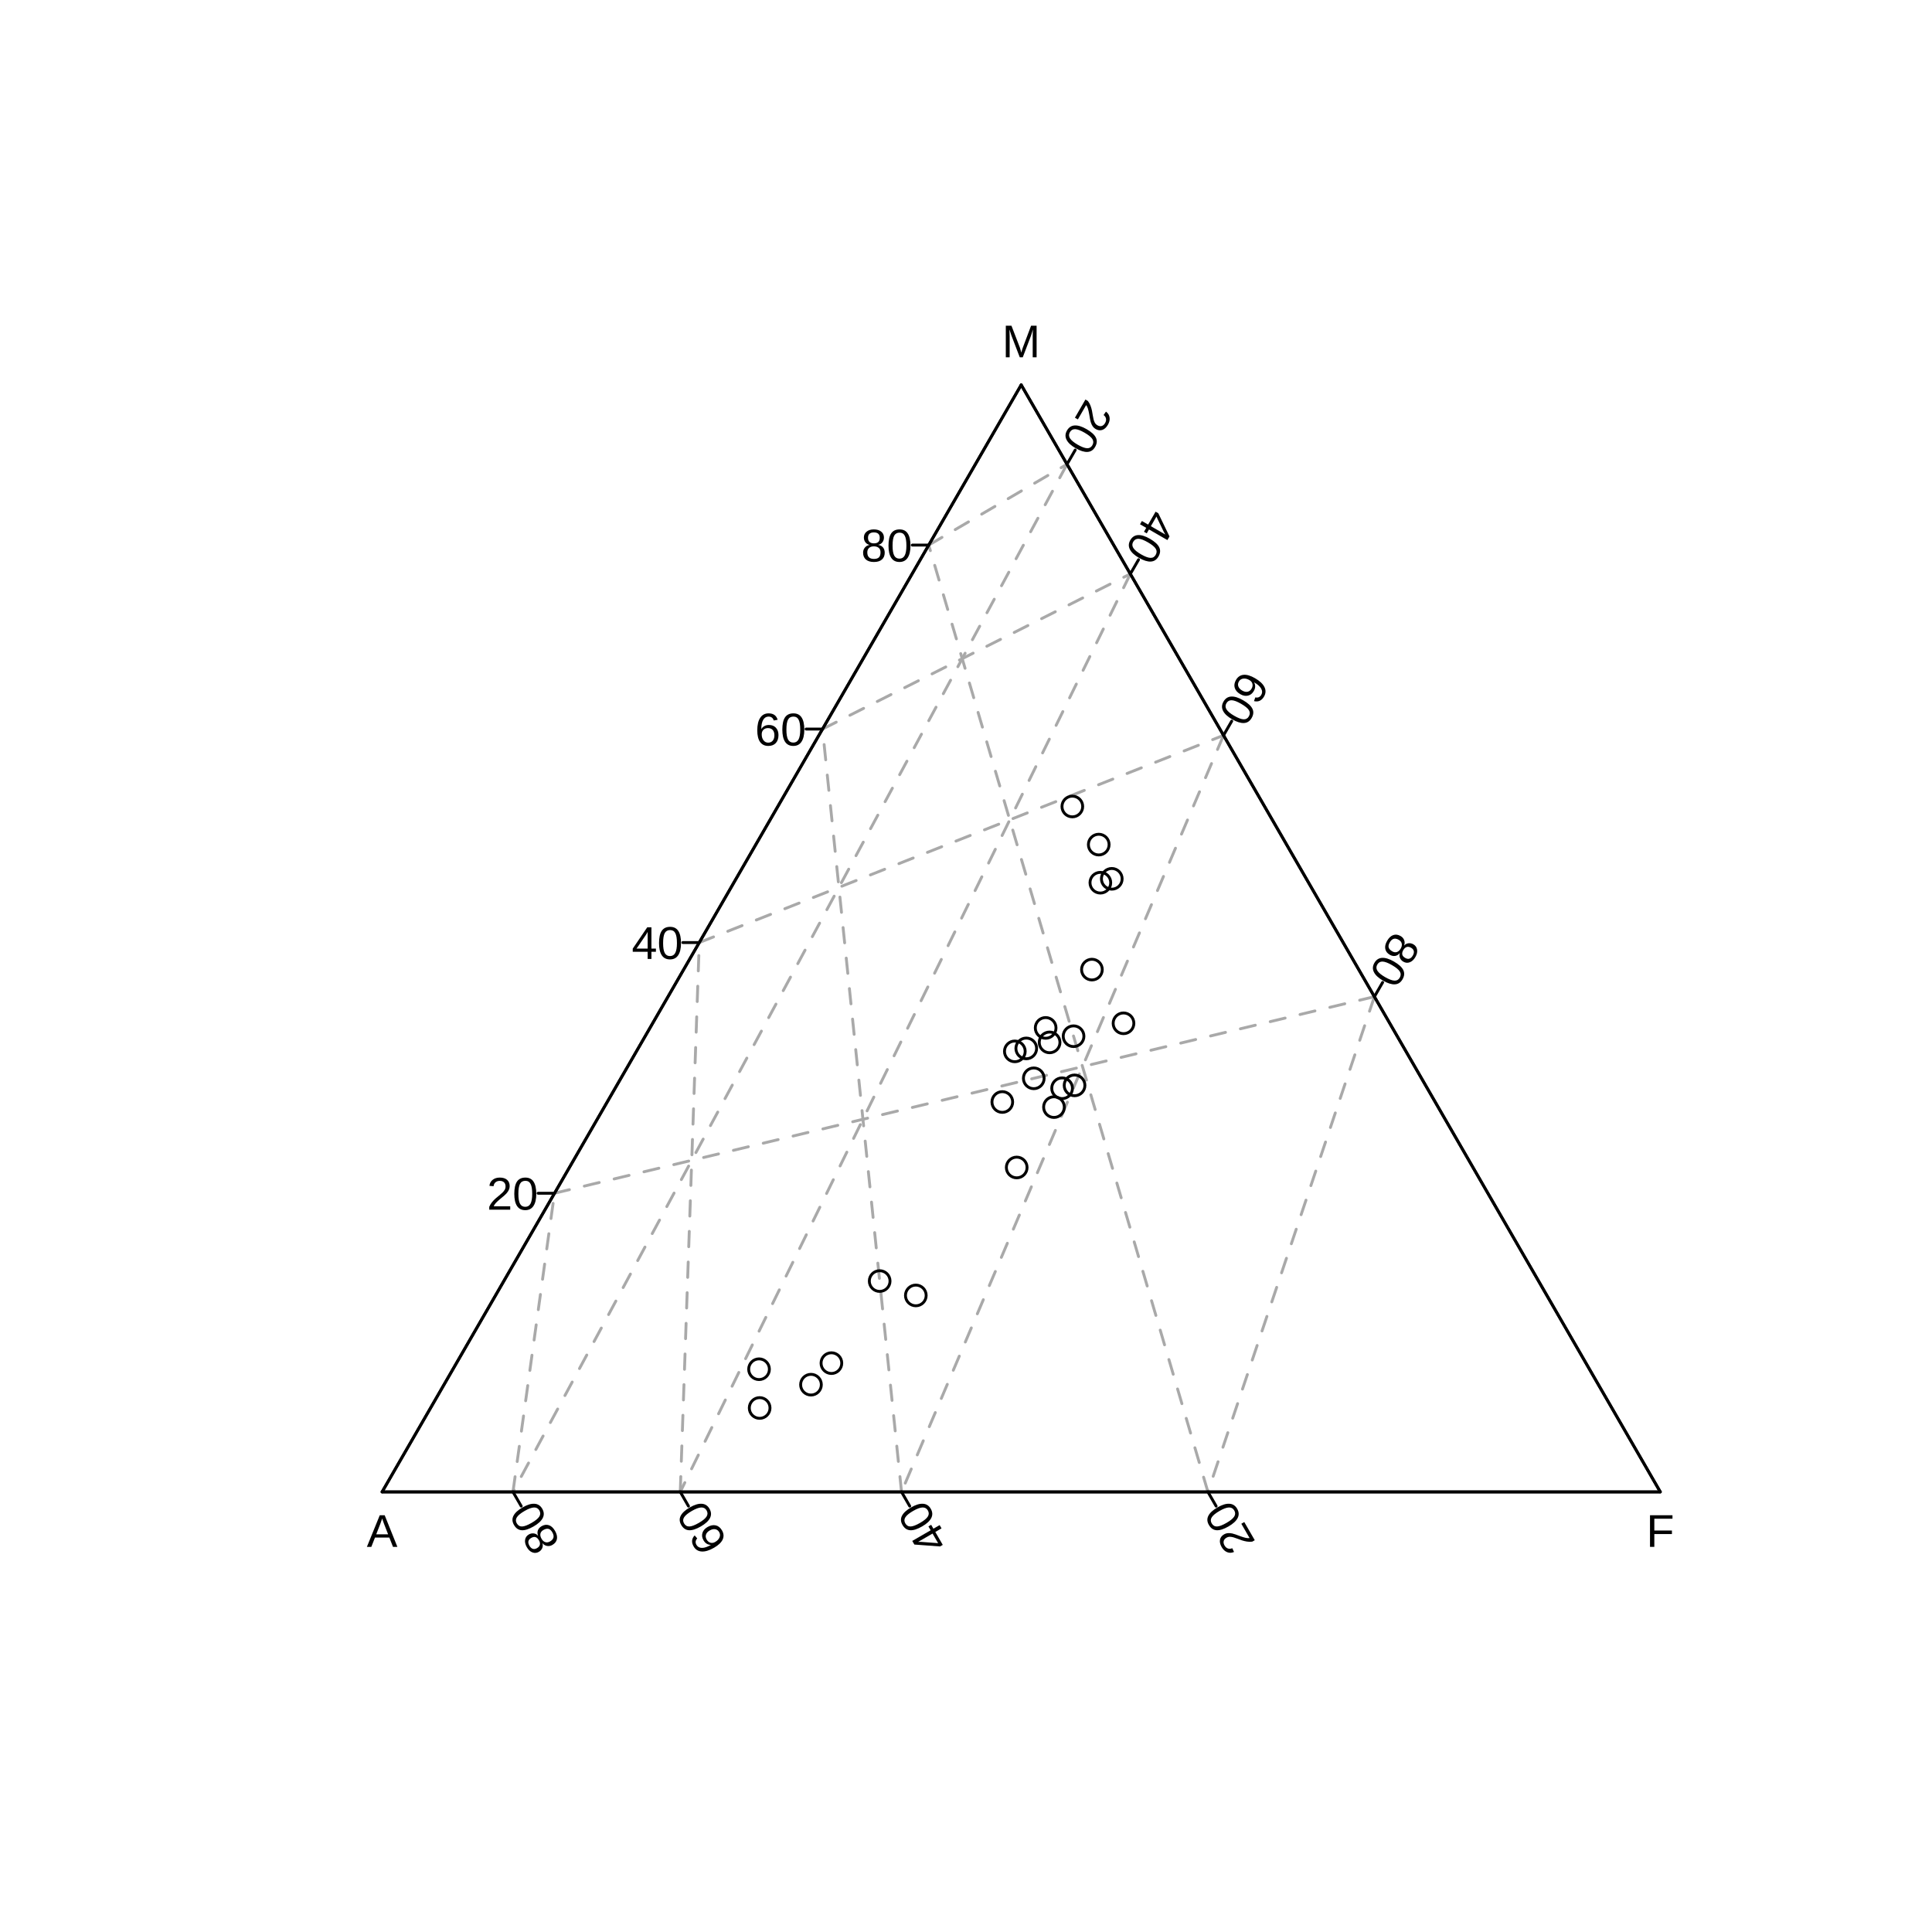
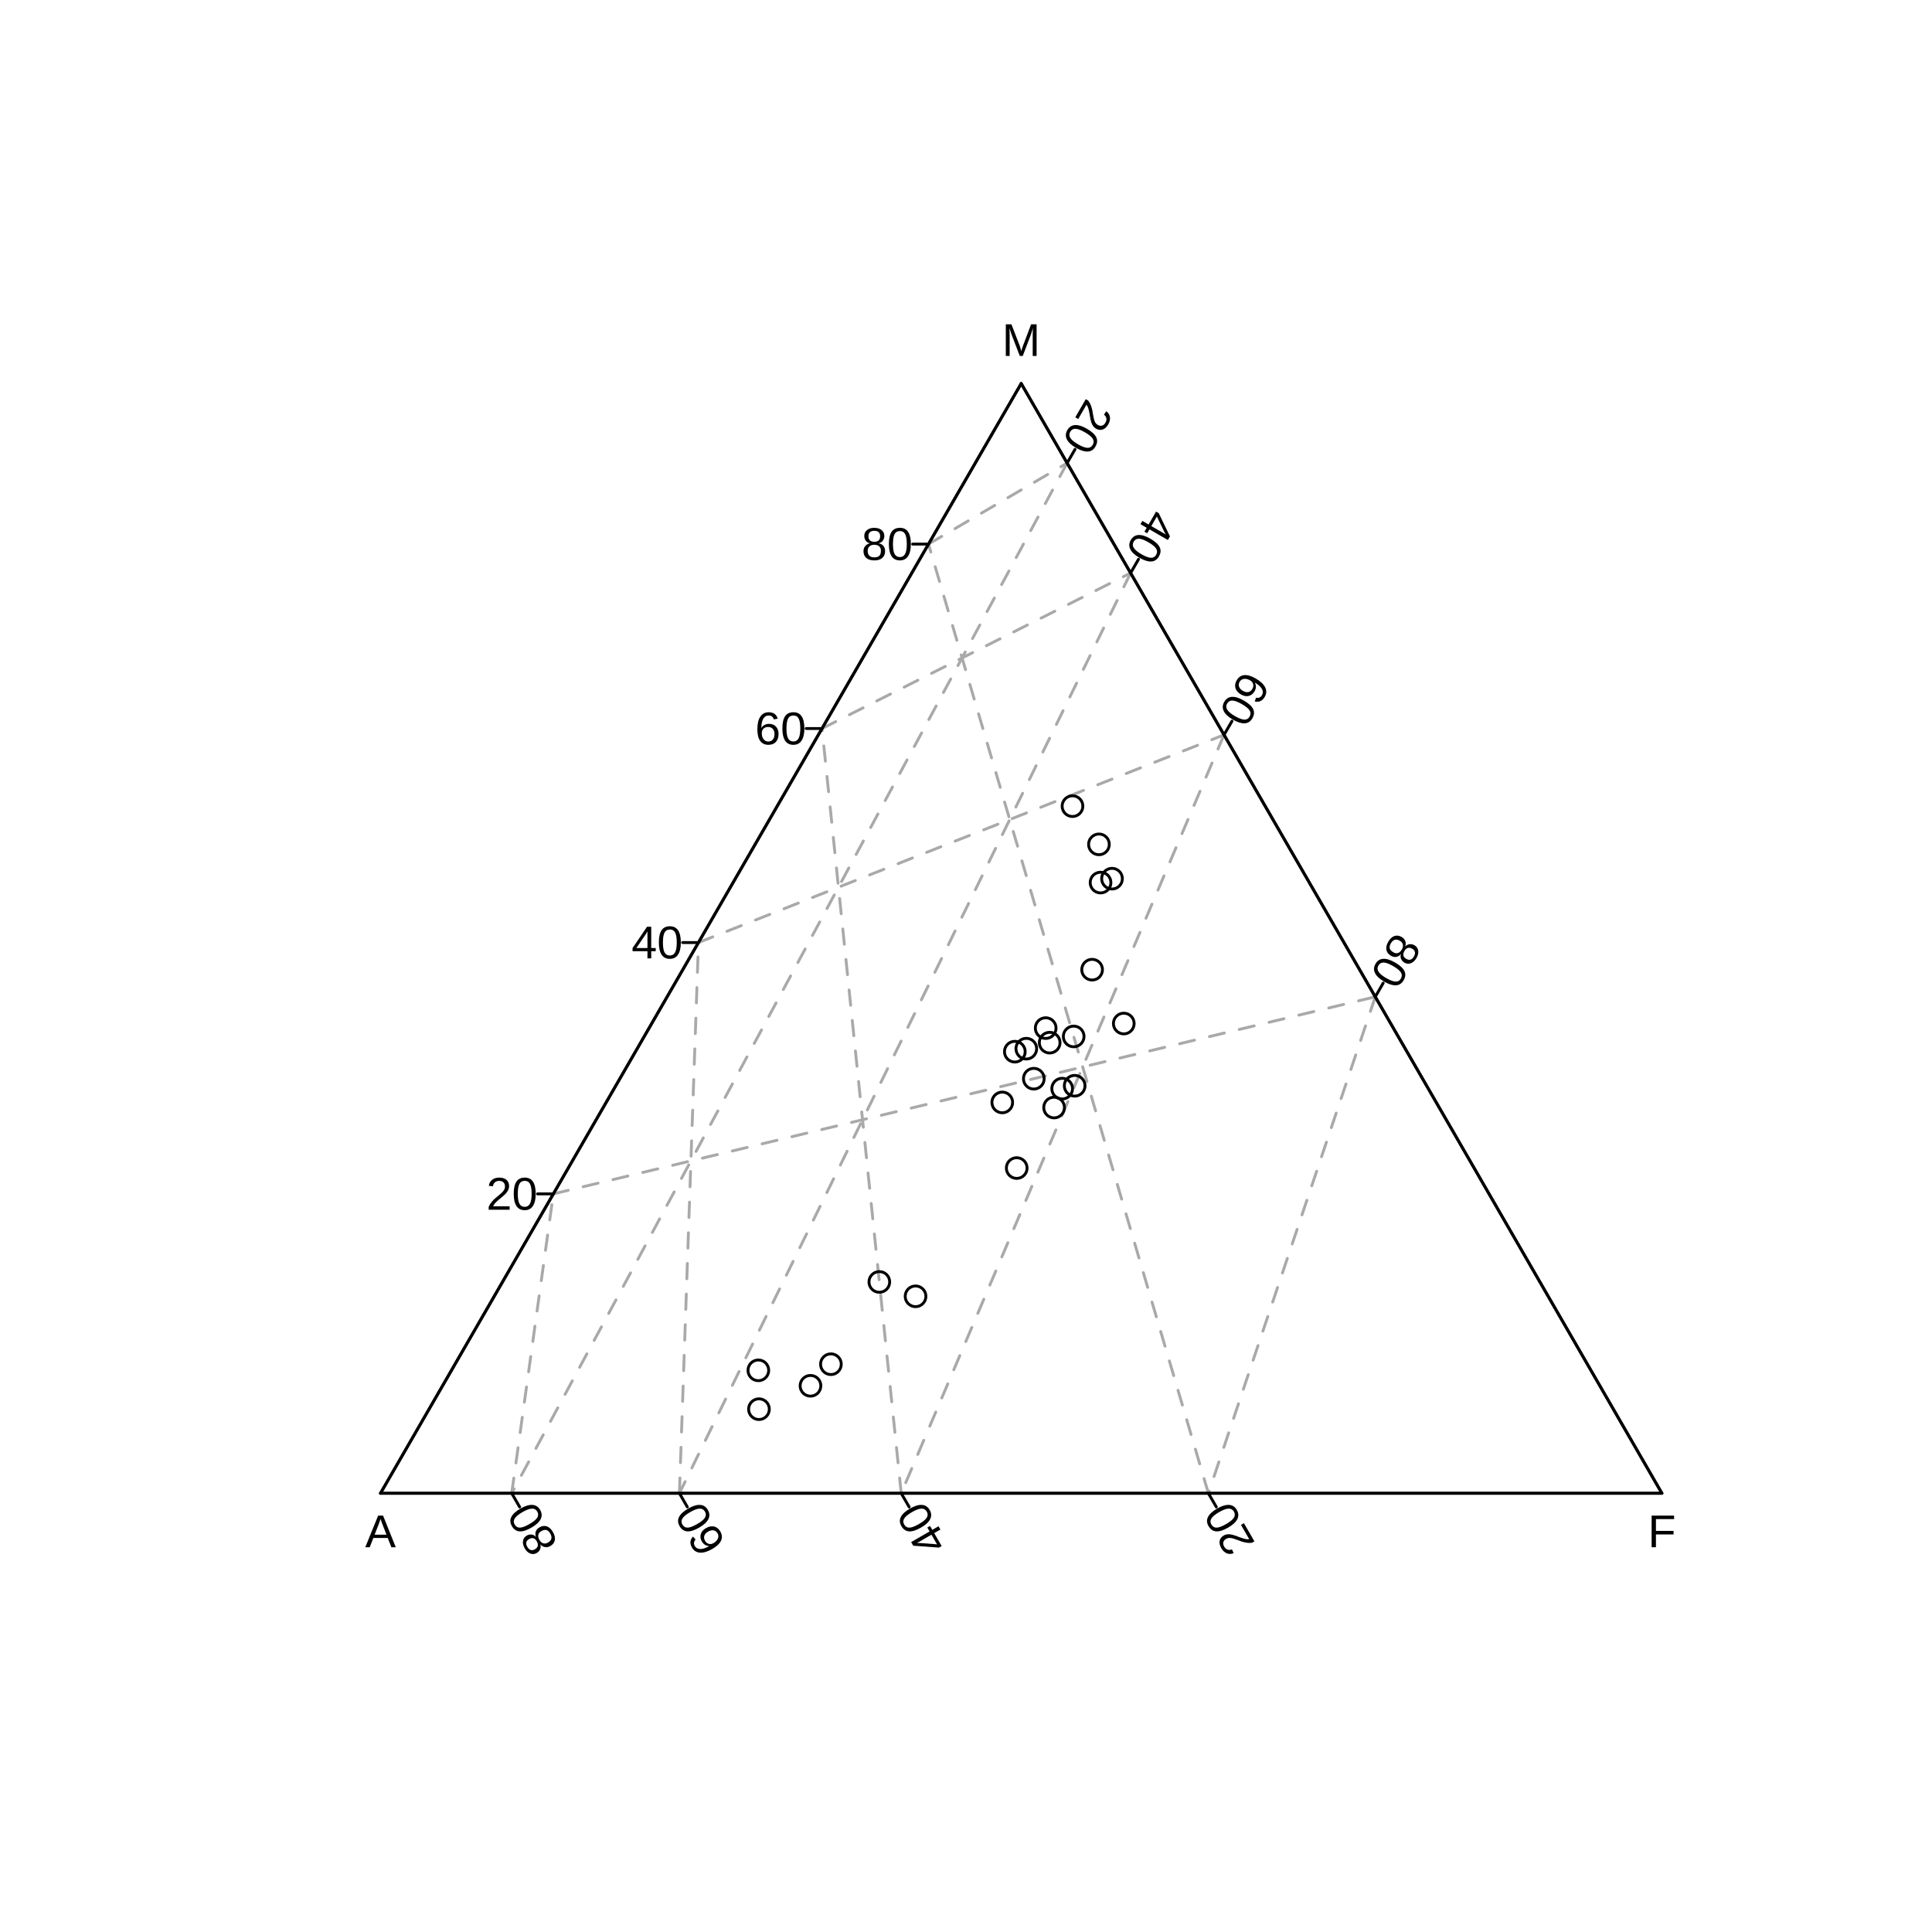
- <svg xmlns="http://www.w3.org/2000/svg" class="svglite" width="504.00pt" height="504.00pt" viewBox="0 0 504.00 504.00">
-   <defs>
-     <style type="text/css">
+ <svg xmlns="http://www.w3.org/2000/svg" width="504.00pt" height="504.00pt" viewBox="0 0 504.00 504.00">
+   <g class="svglite">
+     <defs>
+       <style type="text/css">
    .svglite line, .svglite polyline, .svglite polygon, .svglite path, .svglite rect, .svglite circle {
      fill: none;
      stroke: #000000;
      stroke-linecap: round;
      stroke-linejoin: round;
      stroke-miterlimit: 10.00;
    }
    .svglite text {
      white-space: pre;
    }
+     .svglite g.glyphgroup path {
+       fill: inherit;
+       stroke: none;
+     }
  </style>
-   </defs>
-   <rect width="100%" height="100%" style="stroke: none; fill: #FFFFFF;" />
-   <defs>
-     <clipPath id="cpMC4wMHw1MDQuMDB8MC4wMHw1MDQuMDA=">
-       <rect x="0.00" y="0.00" width="504.00" height="504.00" />
-     </clipPath>
-   </defs>
-   <g clip-path="url(#cpMC4wMHw1MDQuMDB8MC4wMHw1MDQuMDA=)">
+     </defs>
+     <rect width="100%" height="100%" style="stroke: none; fill: #FFFFFF;" />
+     <defs>
+       <clipPath id="cpMC4wMHw1MDQuMDB8MC4wMHw1MDQuMDA=">
+         <rect x="0.00" y="0.00" width="504.00" height="504.00" />
+       </clipPath>
+     </defs>
+     <g clip-path="url(#cpMC4wMHw1MDQuMDB8MC4wMHw1MDQuMDA=)">
</g>
-   <defs>
-     <clipPath id="cpODAuNjR8NDUyLjE2fDU5LjA0fDQzMC41Ng==">
-       <rect x="80.64" y="59.04" width="371.52" height="371.52" />
-     </clipPath>
-   </defs>
-   <g clip-path="url(#cpODAuNjR8NDUyLjE2fDU5LjA0fDQzMC41Ng==)">
-     <line x1="315.11" y1="389.19" x2="242.28" y2="142.20" style="stroke-width: 0.75; stroke: #A9A9A9; stroke-dasharray: 4.00,4.00;" />
-     <line x1="278.35" y1="121.11" x2="133.82" y2="389.19" style="stroke-width: 0.75; stroke: #A9A9A9; stroke-dasharray: 4.00,4.00;" />
-     <line x1="144.65" y1="311.28" x2="358.54" y2="260.00" style="stroke-width: 0.75; stroke: #A9A9A9; stroke-dasharray: 4.00,4.00;" />
-     <line x1="235.18" y1="389.19" x2="214.57" y2="190.19" style="stroke-width: 0.75; stroke: #A9A9A9; stroke-dasharray: 4.00,4.00;" />
-     <line x1="294.87" y1="149.72" x2="177.46" y2="389.19" style="stroke-width: 0.75; stroke: #A9A9A9; stroke-dasharray: 4.00,4.00;" />
-     <line x1="182.42" y1="245.88" x2="319.18" y2="191.83" style="stroke-width: 0.75; stroke: #A9A9A9; stroke-dasharray: 4.00,4.00;" />
-     <line x1="177.46" y1="389.19" x2="182.42" y2="245.88" style="stroke-width: 0.75; stroke: #A9A9A9; stroke-dasharray: 4.00,4.00;" />
-     <line x1="319.18" y1="191.83" x2="235.18" y2="389.19" style="stroke-width: 0.75; stroke: #A9A9A9; stroke-dasharray: 4.00,4.00;" />
-     <line x1="214.57" y1="190.19" x2="294.87" y2="149.72" style="stroke-width: 0.75; stroke: #A9A9A9; stroke-dasharray: 4.00,4.00;" />
-     <line x1="133.82" y1="389.19" x2="144.65" y2="311.28" style="stroke-width: 0.75; stroke: #A9A9A9; stroke-dasharray: 4.00,4.00;" />
-     <line x1="358.54" y1="260.00" x2="315.11" y2="389.19" style="stroke-width: 0.75; stroke: #A9A9A9; stroke-dasharray: 4.00,4.00;" />
-     <line x1="242.28" y1="142.20" x2="278.35" y2="121.11" style="stroke-width: 0.75; stroke: #A9A9A9; stroke-dasharray: 4.00,4.00;" />
-     <circle cx="198.01" cy="357.19" r="2.70" style="stroke-width: 0.75;" />
-     <circle cx="198.17" cy="367.30" r="2.70" style="stroke-width: 0.75;" />
-     <circle cx="211.56" cy="361.22" r="2.70" style="stroke-width: 0.75;" />
-     <circle cx="216.89" cy="355.60" r="2.70" style="stroke-width: 0.75;" />
-     <circle cx="229.48" cy="334.19" r="2.70" style="stroke-width: 0.75;" />
-     <circle cx="238.91" cy="337.94" r="2.70" style="stroke-width: 0.75;" />
-     <circle cx="265.23" cy="304.56" r="2.70" style="stroke-width: 0.75;" />
-     <circle cx="261.47" cy="287.48" r="2.70" style="stroke-width: 0.75;" />
-     <circle cx="274.95" cy="288.81" r="2.70" style="stroke-width: 0.75;" />
-     <circle cx="277.07" cy="283.89" r="2.70" style="stroke-width: 0.75;" />
-     <circle cx="280.32" cy="283.14" r="2.70" style="stroke-width: 0.75;" />
-     <circle cx="264.74" cy="274.27" r="2.70" style="stroke-width: 0.75;" />
-     <circle cx="267.72" cy="273.50" r="2.70" style="stroke-width: 0.75;" />
-     <circle cx="272.78" cy="268.15" r="2.70" style="stroke-width: 0.75;" />
-     <circle cx="273.81" cy="271.93" r="2.70" style="stroke-width: 0.75;" />
-     <circle cx="280.06" cy="270.32" r="2.70" style="stroke-width: 0.75;" />
-     <circle cx="293.09" cy="266.95" r="2.70" style="stroke-width: 0.75;" />
-     <circle cx="284.85" cy="252.94" r="2.70" style="stroke-width: 0.75;" />
-     <circle cx="287.05" cy="230.27" r="2.70" style="stroke-width: 0.75;" />
-     <circle cx="290.03" cy="229.26" r="2.70" style="stroke-width: 0.75;" />
-     <circle cx="286.63" cy="220.33" r="2.70" style="stroke-width: 0.75;" />
-     <circle cx="279.74" cy="210.39" r="2.70" style="stroke-width: 0.75;" />
-     <circle cx="269.68" cy="281.30" r="2.70" style="stroke-width: 0.75;" />
-     <text transform="translate(320.96,390.76) rotate(-120)" text-anchor="end" style="font-size: 12.00px; font-family: &quot;Arial&quot;;" textLength="13.72px" lengthAdjust="spacingAndGlyphs">20</text>
-     <text transform="translate(241.03,390.76) rotate(-120)" text-anchor="end" style="font-size: 12.00px; font-family: &quot;Arial&quot;;" textLength="13.72px" lengthAdjust="spacingAndGlyphs">40</text>
-     <text transform="translate(183.31,390.76) rotate(-120)" text-anchor="end" style="font-size: 12.00px; font-family: &quot;Arial&quot;;" textLength="13.72px" lengthAdjust="spacingAndGlyphs">60</text>
-     <text transform="translate(139.68,390.76) rotate(-120)" text-anchor="end" style="font-size: 12.00px; font-family: &quot;Arial&quot;;" textLength="13.72px" lengthAdjust="spacingAndGlyphs">80</text>
-     <line x1="99.68" y1="389.19" x2="433.12" y2="389.19" style="stroke-width: 0.75;" />
-     <line x1="315.11" y1="389.19" x2="317.25" y2="392.90" style="stroke-width: 0.75;" />
-     <line x1="235.18" y1="389.19" x2="237.32" y2="392.90" style="stroke-width: 0.75;" />
-     <line x1="177.46" y1="389.19" x2="179.60" y2="392.90" style="stroke-width: 0.75;" />
-     <line x1="133.82" y1="389.19" x2="135.97" y2="392.90" style="stroke-width: 0.75;" />
-     <text transform="translate(276.78,115.26) rotate(-240)" text-anchor="end" style="font-size: 12.00px; font-family: &quot;Arial&quot;;" textLength="13.72px" lengthAdjust="spacingAndGlyphs">20</text>
-     <text transform="translate(293.30,143.86) rotate(-240)" text-anchor="end" style="font-size: 12.00px; font-family: &quot;Arial&quot;;" textLength="13.72px" lengthAdjust="spacingAndGlyphs">40</text>
-     <text transform="translate(317.61,185.98) rotate(-240)" text-anchor="end" style="font-size: 12.00px; font-family: &quot;Arial&quot;;" textLength="13.72px" lengthAdjust="spacingAndGlyphs">60</text>
-     <text transform="translate(356.97,254.15) rotate(-240)" text-anchor="end" style="font-size: 12.00px; font-family: &quot;Arial&quot;;" textLength="13.72px" lengthAdjust="spacingAndGlyphs">80</text>
-     <line x1="433.12" y1="389.19" x2="266.40" y2="100.41" style="stroke-width: 0.75;" />
-     <line x1="278.35" y1="121.11" x2="280.49" y2="117.40" style="stroke-width: 0.75;" />
-     <line x1="294.87" y1="149.72" x2="297.01" y2="146.01" style="stroke-width: 0.75;" />
-     <line x1="319.18" y1="191.83" x2="321.32" y2="188.12" style="stroke-width: 0.75;" />
-     <line x1="358.54" y1="260.00" x2="360.68" y2="256.29" style="stroke-width: 0.75;" />
-     <text x="140.37" y="315.57" text-anchor="end" style="font-size: 12.00px; font-family: &quot;Arial&quot;;" textLength="13.72px" lengthAdjust="spacingAndGlyphs">20</text>
-     <text x="178.13" y="250.16" text-anchor="end" style="font-size: 12.00px; font-family: &quot;Arial&quot;;" textLength="13.72px" lengthAdjust="spacingAndGlyphs">40</text>
-     <text x="210.29" y="194.47" text-anchor="end" style="font-size: 12.00px; font-family: &quot;Arial&quot;;" textLength="13.72px" lengthAdjust="spacingAndGlyphs">60</text>
-     <text x="237.99" y="146.48" text-anchor="end" style="font-size: 12.00px; font-family: &quot;Arial&quot;;" textLength="13.72px" lengthAdjust="spacingAndGlyphs">80</text>
-     <line x1="266.40" y1="100.41" x2="99.68" y2="389.19" style="stroke-width: 0.75;" />
-     <line x1="144.65" y1="311.28" x2="140.37" y2="311.28" style="stroke-width: 0.75;" />
-     <line x1="182.42" y1="245.88" x2="178.13" y2="245.88" style="stroke-width: 0.75;" />
-     <line x1="214.57" y1="190.19" x2="210.29" y2="190.19" style="stroke-width: 0.75;" />
-     <line x1="242.28" y1="142.20" x2="237.99" y2="142.20" style="stroke-width: 0.75;" />
-     <polygon points="99.68,389.19 266.40,100.41 433.12,389.19 " style="stroke-width: 0.75;" />
-     <text x="99.68" y="403.53" text-anchor="middle" style="font-size: 12.00px; font-family: &quot;Arial&quot;;" textLength="7.67px" lengthAdjust="spacingAndGlyphs">A</text>
-     <text x="433.12" y="403.53" text-anchor="middle" style="font-size: 12.00px; font-family: &quot;Arial&quot;;" textLength="6.23px" lengthAdjust="spacingAndGlyphs">F</text>
-     <text x="266.40" y="93.21" text-anchor="middle" style="font-size: 12.00px; font-family: &quot;Arial&quot;;" textLength="10.89px" lengthAdjust="spacingAndGlyphs">M</text>
+     <defs>
+       <clipPath id="cpODAuNjR8NDUyLjE2fDU5LjA0fDQzMC41Ng==">
+         <rect x="80.64" y="59.04" width="371.52" height="371.52" />
+       </clipPath>
+     </defs>
+     <g clip-path="url(#cpODAuNjR8NDUyLjE2fDU5LjA0fDQzMC41Ng==)">
+       <line x1="315.23" y1="389.55" x2="242.22" y2="141.94" style="stroke-width: 0.75; stroke: #A9A9A9; stroke-dasharray: 4.00,4.00;" />
+       <line x1="278.38" y1="120.80" x2="133.49" y2="389.55" style="stroke-width: 0.75; stroke: #A9A9A9; stroke-dasharray: 4.00,4.00;" />
+       <line x1="144.35" y1="311.45" x2="358.77" y2="260.04" style="stroke-width: 0.75; stroke: #A9A9A9; stroke-dasharray: 4.00,4.00;" />
+       <line x1="235.10" y1="389.55" x2="214.44" y2="190.05" style="stroke-width: 0.75; stroke: #A9A9A9; stroke-dasharray: 4.00,4.00;" />
+       <line x1="294.94" y1="149.48" x2="177.24" y2="389.55" style="stroke-width: 0.75; stroke: #A9A9A9; stroke-dasharray: 4.00,4.00;" />
+       <line x1="182.21" y1="245.88" x2="319.31" y2="191.70" style="stroke-width: 0.75; stroke: #A9A9A9; stroke-dasharray: 4.00,4.00;" />
+       <line x1="177.24" y1="389.55" x2="182.21" y2="245.88" style="stroke-width: 0.75; stroke: #A9A9A9; stroke-dasharray: 4.00,4.00;" />
+       <line x1="319.31" y1="191.70" x2="235.10" y2="389.55" style="stroke-width: 0.75; stroke: #A9A9A9; stroke-dasharray: 4.00,4.00;" />
+       <line x1="214.44" y1="190.05" x2="294.94" y2="149.48" style="stroke-width: 0.75; stroke: #A9A9A9; stroke-dasharray: 4.00,4.00;" />
+       <line x1="133.49" y1="389.55" x2="144.35" y2="311.45" style="stroke-width: 0.75; stroke: #A9A9A9; stroke-dasharray: 4.00,4.00;" />
+       <line x1="358.77" y1="260.04" x2="315.23" y2="389.55" style="stroke-width: 0.75; stroke: #A9A9A9; stroke-dasharray: 4.00,4.00;" />
+       <line x1="242.22" y1="141.94" x2="278.38" y2="120.80" style="stroke-width: 0.75; stroke: #A9A9A9; stroke-dasharray: 4.00,4.00;" />
+       <circle cx="197.83" cy="357.48" r="2.70" style="stroke-width: 0.75;" />
+       <circle cx="197.99" cy="367.61" r="2.70" style="stroke-width: 0.75;" />
+       <circle cx="211.43" cy="361.51" r="2.70" style="stroke-width: 0.75;" />
+       <circle cx="216.76" cy="355.88" r="2.70" style="stroke-width: 0.75;" />
+       <circle cx="229.39" cy="334.42" r="2.70" style="stroke-width: 0.75;" />
+       <circle cx="238.84" cy="338.17" r="2.70" style="stroke-width: 0.75;" />
+       <circle cx="265.23" cy="304.71" r="2.70" style="stroke-width: 0.75;" />
+       <circle cx="261.46" cy="287.59" r="2.70" style="stroke-width: 0.75;" />
+       <circle cx="274.98" cy="288.92" r="2.70" style="stroke-width: 0.75;" />
+       <circle cx="277.09" cy="283.99" r="2.70" style="stroke-width: 0.75;" />
+       <circle cx="280.35" cy="283.24" r="2.70" style="stroke-width: 0.75;" />
+       <circle cx="264.74" cy="274.35" r="2.70" style="stroke-width: 0.75;" />
+       <circle cx="267.73" cy="273.57" r="2.70" style="stroke-width: 0.75;" />
+       <circle cx="272.79" cy="268.20" r="2.70" style="stroke-width: 0.75;" />
+       <circle cx="273.83" cy="272.00" r="2.70" style="stroke-width: 0.75;" />
+       <circle cx="280.09" cy="270.38" r="2.70" style="stroke-width: 0.75;" />
+       <circle cx="293.16" cy="267.01" r="2.70" style="stroke-width: 0.75;" />
+       <circle cx="284.90" cy="252.96" r="2.70" style="stroke-width: 0.75;" />
+       <circle cx="287.10" cy="230.24" r="2.70" style="stroke-width: 0.75;" />
+       <circle cx="290.09" cy="229.22" r="2.70" style="stroke-width: 0.75;" />
+       <circle cx="286.68" cy="220.27" r="2.70" style="stroke-width: 0.75;" />
+       <circle cx="279.78" cy="210.30" r="2.70" style="stroke-width: 0.75;" />
+       <circle cx="269.69" cy="281.40" r="2.70" style="stroke-width: 0.75;" />
+       <text transform="translate(320.87,391.06) rotate(-120)" text-anchor="end" style="font-size: 12.00px; font-family: &quot;Liberation Sans&quot;;" textLength="13.34px" lengthAdjust="spacingAndGlyphs">20</text>
+       <text transform="translate(240.74,391.06) rotate(-120)" text-anchor="end" style="font-size: 12.00px; font-family: &quot;Liberation Sans&quot;;" textLength="13.34px" lengthAdjust="spacingAndGlyphs">40</text>
+       <text transform="translate(182.88,391.06) rotate(-120)" text-anchor="end" style="font-size: 12.00px; font-family: &quot;Liberation Sans&quot;;" textLength="13.34px" lengthAdjust="spacingAndGlyphs">60</text>
+       <text transform="translate(139.13,391.06) rotate(-120)" text-anchor="end" style="font-size: 12.00px; font-family: &quot;Liberation Sans&quot;;" textLength="13.34px" lengthAdjust="spacingAndGlyphs">80</text>
+       <line x1="99.26" y1="389.55" x2="433.54" y2="389.55" style="stroke-width: 0.75;" />
+       <line x1="315.23" y1="389.55" x2="317.30" y2="393.12" style="stroke-width: 0.75;" />
+       <line x1="235.10" y1="389.55" x2="237.17" y2="393.12" style="stroke-width: 0.75;" />
+       <line x1="177.24" y1="389.55" x2="179.30" y2="393.12" style="stroke-width: 0.75;" />
+       <line x1="133.49" y1="389.55" x2="135.56" y2="393.12" style="stroke-width: 0.75;" />
+       <text transform="translate(276.87,115.16) rotate(-240)" text-anchor="end" style="font-size: 12.00px; font-family: &quot;Liberation Sans&quot;;" textLength="13.34px" lengthAdjust="spacingAndGlyphs">20</text>
+       <text transform="translate(293.42,143.84) rotate(-240)" text-anchor="end" style="font-size: 12.00px; font-family: &quot;Liberation Sans&quot;;" textLength="13.34px" lengthAdjust="spacingAndGlyphs">40</text>
+       <text transform="translate(317.80,186.06) rotate(-240)" text-anchor="end" style="font-size: 12.00px; font-family: &quot;Liberation Sans&quot;;" textLength="13.34px" lengthAdjust="spacingAndGlyphs">60</text>
+       <text transform="translate(357.26,254.40) rotate(-240)" text-anchor="end" style="font-size: 12.00px; font-family: &quot;Liberation Sans&quot;;" textLength="13.34px" lengthAdjust="spacingAndGlyphs">80</text>
+       <line x1="433.54" y1="389.55" x2="266.40" y2="100.05" style="stroke-width: 0.75;" />
+       <line x1="278.38" y1="120.80" x2="280.44" y2="117.22" style="stroke-width: 0.75;" />
+       <line x1="294.94" y1="149.48" x2="297.00" y2="145.90" style="stroke-width: 0.75;" />
+       <line x1="319.31" y1="191.70" x2="321.38" y2="188.13" style="stroke-width: 0.75;" />
+       <line x1="358.77" y1="260.04" x2="360.83" y2="256.46" style="stroke-width: 0.75;" />
+       <text x="140.22" y="315.58" text-anchor="end" style="font-size: 12.00px; font-family: &quot;Liberation Sans&quot;;" textLength="13.34px" lengthAdjust="spacingAndGlyphs">20</text>
+       <text x="178.08" y="250.01" text-anchor="end" style="font-size: 12.00px; font-family: &quot;Liberation Sans&quot;;" textLength="13.34px" lengthAdjust="spacingAndGlyphs">40</text>
+       <text x="210.31" y="194.18" text-anchor="end" style="font-size: 12.00px; font-family: &quot;Liberation Sans&quot;;" textLength="13.34px" lengthAdjust="spacingAndGlyphs">60</text>
+       <text x="238.09" y="146.07" text-anchor="end" style="font-size: 12.00px; font-family: &quot;Liberation Sans&quot;;" textLength="13.34px" lengthAdjust="spacingAndGlyphs">80</text>
+       <line x1="266.40" y1="100.05" x2="99.26" y2="389.55" style="stroke-width: 0.75;" />
+       <line x1="144.35" y1="311.45" x2="140.22" y2="311.45" style="stroke-width: 0.75;" />
+       <line x1="182.21" y1="245.88" x2="178.08" y2="245.88" style="stroke-width: 0.75;" />
+       <line x1="214.44" y1="190.05" x2="210.31" y2="190.05" style="stroke-width: 0.75;" />
+       <line x1="242.22" y1="141.94" x2="238.09" y2="141.94" style="stroke-width: 0.75;" />
+       <polygon points="99.26,389.55 266.40,100.05 433.54,389.55 " style="stroke-width: 0.75;" />
+       <text x="99.26" y="403.63" text-anchor="middle" style="font-size: 12.00px; font-family: &quot;Liberation Sans&quot;;" textLength="8.00px" lengthAdjust="spacingAndGlyphs">A</text>
+       <text x="433.54" y="403.63" text-anchor="middle" style="font-size: 12.00px; font-family: &quot;Liberation Sans&quot;;" textLength="7.33px" lengthAdjust="spacingAndGlyphs">F</text>
+       <text x="266.40" y="92.85" text-anchor="middle" style="font-size: 12.00px; font-family: &quot;Liberation Sans&quot;;" textLength="10.00px" lengthAdjust="spacingAndGlyphs">M</text>
+     </g>
  </g>
</svg>
